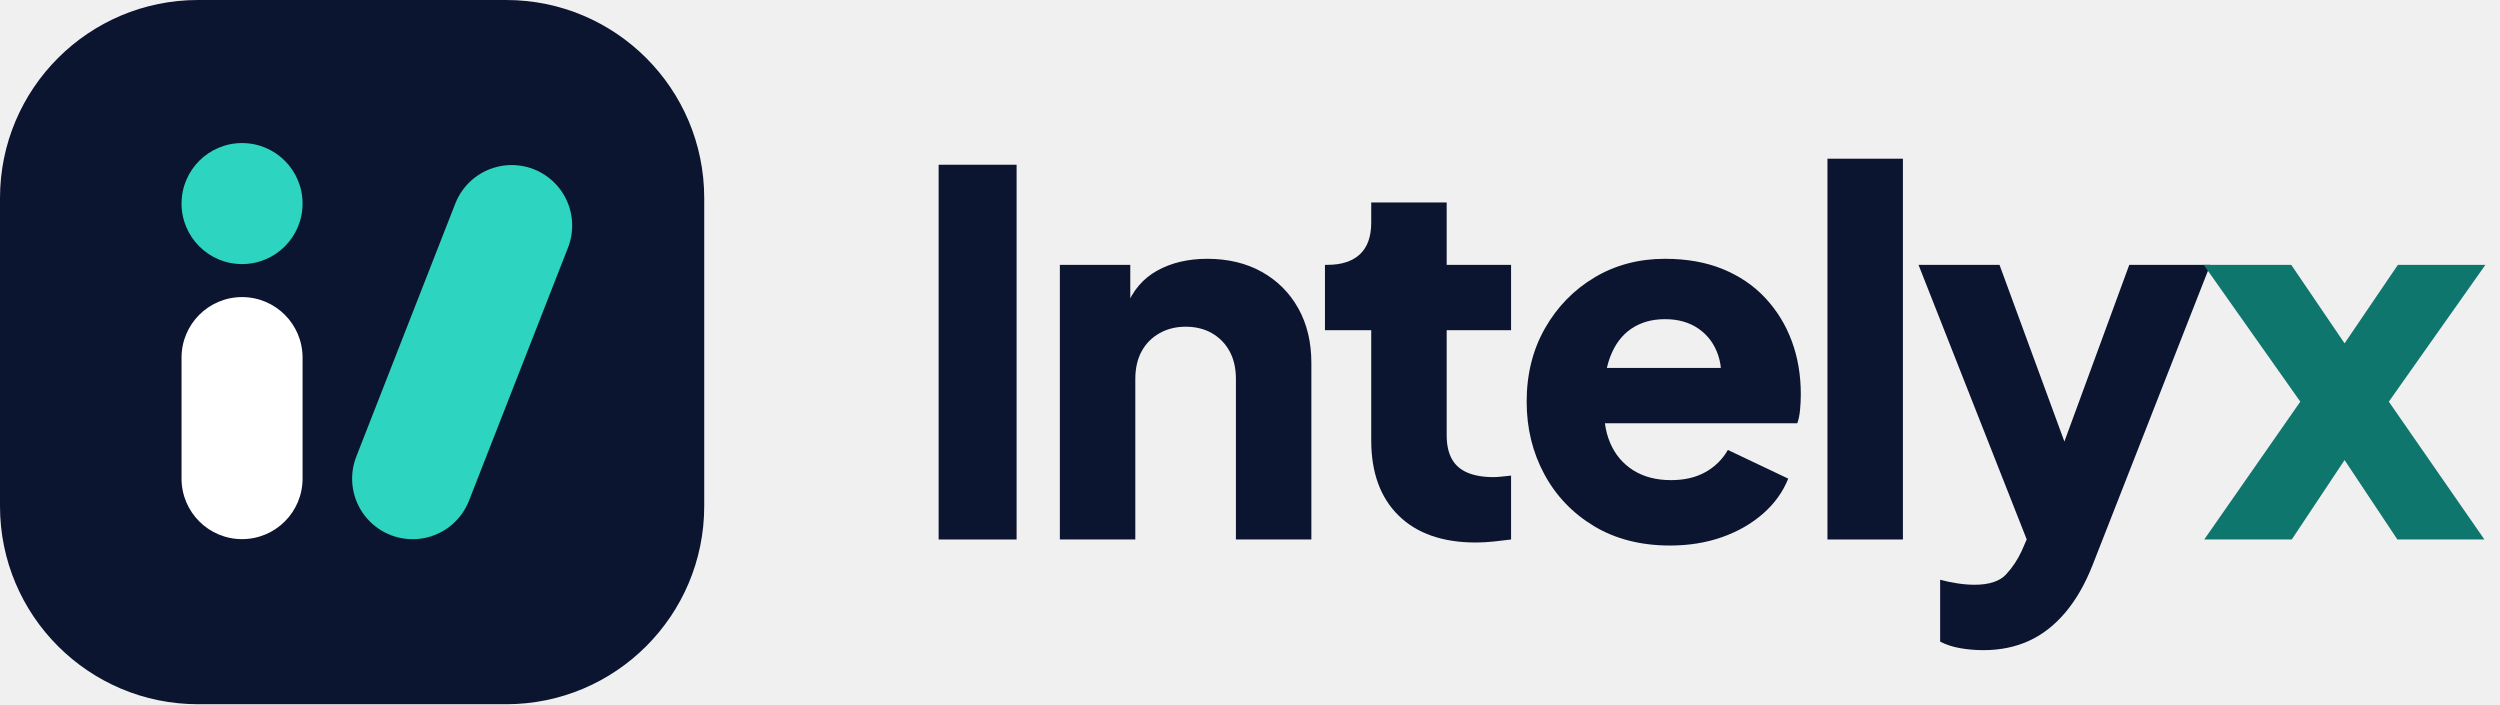
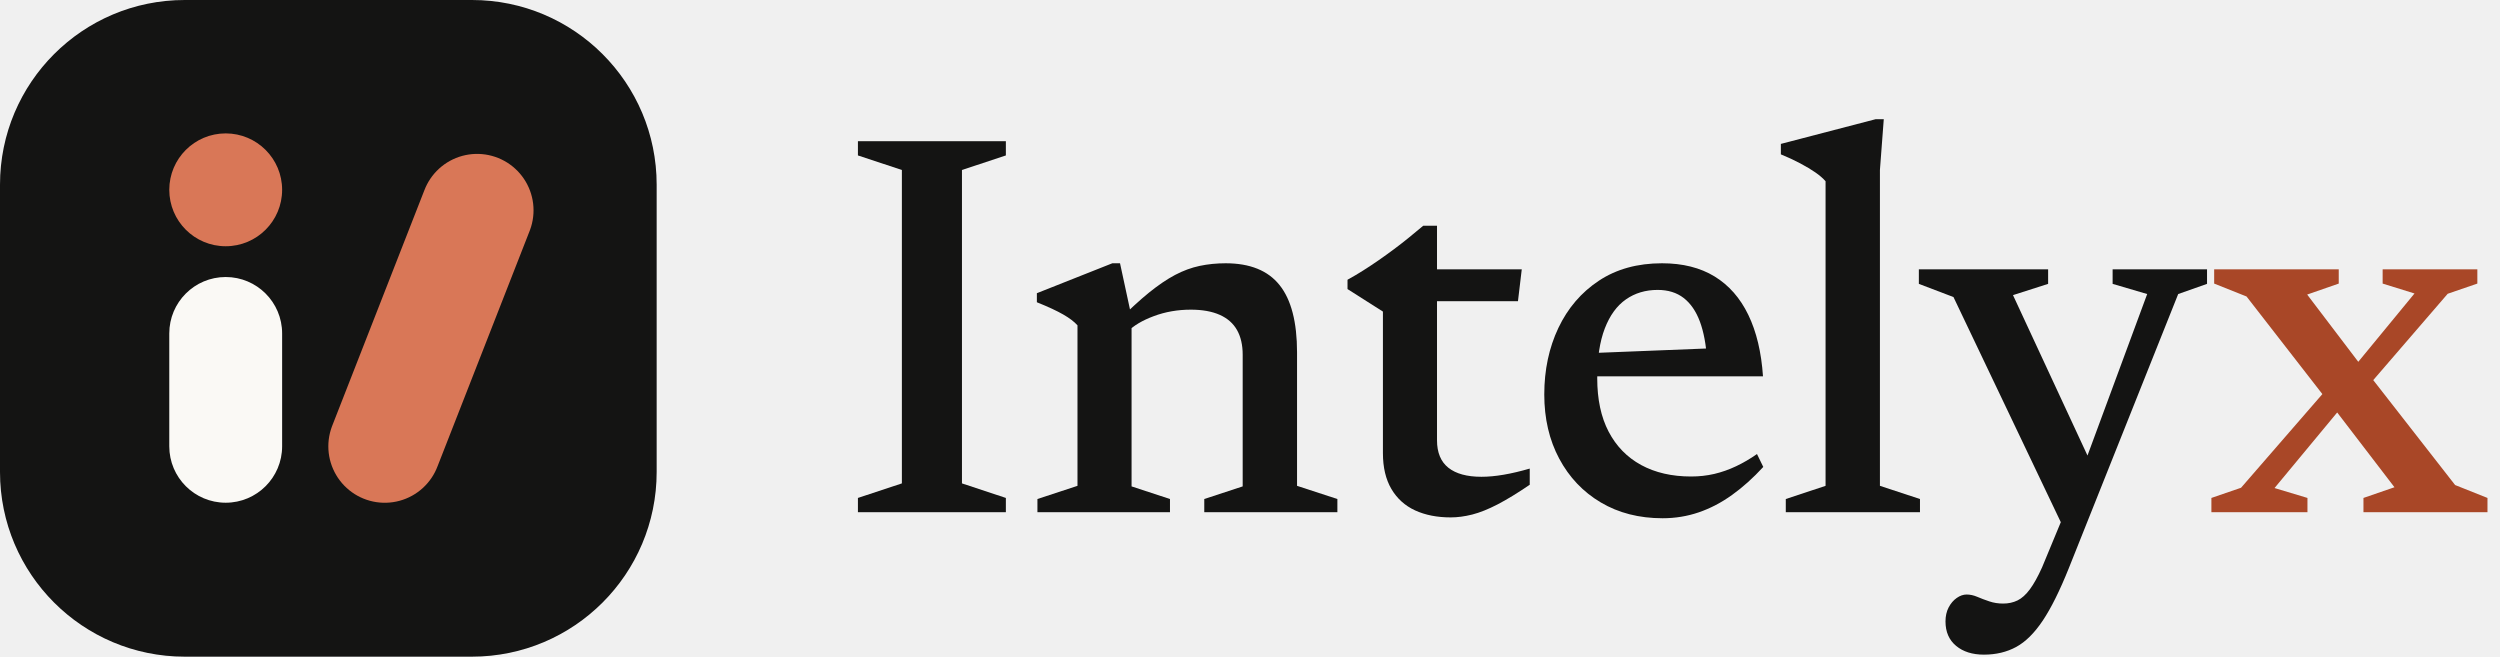
- <svg xmlns="http://www.w3.org/2000/svg" viewBox="0 0 497 140" width="497" height="140" role="img" aria-labelledby="title">
-   <g fill="#0b1530">
+ <svg xmlns="http://www.w3.org/2000/svg" viewBox="0 0 533 140" width="533" height="140" role="img" aria-labelledby="title">
+   <g fill="#141413">
    <rect x="0" y="0" width="140" height="140" rx="39.38" />
  </g>
-   <g fill="#2dd4bf">
+   <g fill="#d97757">
    <circle cx="48.12" cy="40.47" r="12.03" />
  </g>
-   <g fill="#ffffff">
+   <g fill="#faf9f5">
    <rect x="36.09" y="59.06" width="24.06" height="48.12" rx="12.03" />
  </g>
-   <g stroke="#2dd4bf">
+   <g stroke="#d97757">
    <path d="M82.03 95.16 101.72 44.84" fill="none" stroke-width="24.06" stroke-linecap="round" />
  </g>
-   <g fill="#0b1530">
-     <path d="M186.6 107.25V32.75H202.1V107.25Z" />
-     <path d="M210.7 107.25V52.65H224.7V63.45L223.9 61.05Q225.8 56.15 230.05 53.8Q234.3 51.45 240 51.45Q246.2 51.45 250.85 54.05Q255.5 56.65 258.1 61.3Q260.7 65.95 260.7 72.15V107.25H245.7V75.35Q245.7 72.15 244.45 69.85Q243.2 67.55 240.95 66.25Q238.7 64.95 235.7 64.95Q232.8 64.95 230.5 66.25Q228.2 67.55 226.95 69.85Q225.7 72.15 225.7 75.35V107.25Z" />
-     <path d="M293.4 107.85Q283.5 107.85 278.05 102.5Q272.6 97.15 272.6 87.55V65.65H263.4V52.65H263.9Q268.1 52.65 270.35 50.55Q272.6 48.45 272.6 44.25V40.25H287.6V52.65H300.4V65.65H287.6V86.55Q287.6 89.35 288.6 91.2Q289.6 93.05 291.7 93.95Q293.8 94.85 296.9 94.85Q297.6 94.85 298.5 94.75Q299.4 94.65 300.4 94.55V107.25Q298.9 107.45 297 107.65Q295.1 107.85 293.4 107.85Z" />
-     <path d="M332 108.45Q323.3 108.45 316.9 104.6Q310.5 100.75 307 94.25Q303.5 87.75 303.5 79.85Q303.5 71.65 307.15 65.25Q310.8 58.85 317 55.15Q323.2 51.45 331 51.45Q337.5 51.45 342.5 53.5Q347.5 55.55 350.95 59.25Q354.4 62.95 356.2 67.8Q358 72.65 358 78.35Q358 79.95 357.85 81.5Q357.7 83.05 357.3 84.15H316.4V73.15H348.8L341.7 78.35Q342.7 74.05 341.6 70.7Q340.5 67.35 337.75 65.4Q335 63.45 331 63.45Q327.1 63.45 324.3 65.35Q321.5 67.25 320.1 70.95Q318.7 74.65 319 79.95Q318.6 84.55 320.1 88.05Q321.6 91.55 324.7 93.5Q327.8 95.45 332.2 95.45Q336.2 95.45 339.05 93.85Q341.9 92.25 343.5 89.45L355.5 95.15Q353.9 99.15 350.45 102.15Q347 105.15 342.3 106.8Q337.6 108.45 332 108.45Z" />
-     <path d="M363.3 107.25V31.55H378.3V107.25Z" />
-     <path d="M394.3 129.25Q391.9 129.25 389.65 128.85Q387.4 128.45 385.7 127.55V115.25Q387.1 115.65 389 115.95Q390.9 116.25 392.5 116.25Q396.9 116.25 398.8 114.2Q400.7 112.15 401.9 109.55L405.6 101.05L405.4 113.55L381.4 52.65H397.5L413.4 95.95H407.4L423.3 52.65H439.4L416 112.35Q413.8 117.95 410.6 121.75Q407.4 125.55 403.35 127.4Q399.3 129.25 394.3 129.25Z" />
+   <g fill="#141413">
+     <path d="M214.45 106.16V109.2H182.91V106.16L192.28 103.06V36.24L182.91 33.14V30.1H214.45V33.14L205.09 36.24V103.06Z" />
+     <path d="M241.25 67.54V103.7L249.44 106.39V109.2H221.18V106.39L229.72 103.58V69.36Q228.67 68.19 226.68 67.05Q224.69 65.9 221.06 64.44V62.51L237.15 56.13H238.79ZM256.75 106.39 264.94 103.7V75.62Q264.94 72.52 263.74 70.38Q262.54 68.24 260.06 67.13Q257.57 66.02 253.88 66.02Q249.67 66.02 245.99 67.4Q242.3 68.77 240.37 70.76L238.26 68.54Q242.01 64.79 244.96 62.39Q247.92 60 250.52 58.62Q253.12 57.25 255.76 56.69Q258.39 56.13 261.31 56.13Q269.1 56.13 272.81 60.79Q276.53 65.44 276.53 75.15V103.58L285.13 106.39V109.2H256.75Z" />
+     <path d="M306.37 93.87Q306.37 97.79 308.79 99.72Q311.22 101.65 315.84 101.65Q318.01 101.65 320.58 101.21Q323.16 100.77 326.14 99.9V103.35Q322.28 105.98 319.3 107.53Q316.31 109.08 313.88 109.7Q311.46 110.31 309.29 110.31Q304.96 110.31 301.71 108.82Q298.47 107.33 296.65 104.26Q294.84 101.18 294.84 96.62V66.43L287.29 61.63V59.64Q288.99 58.71 290.66 57.65Q292.32 56.6 293.96 55.46Q295.6 54.32 297.21 53.12Q298.82 51.92 300.37 50.66Q301.92 49.41 303.44 48.12H306.37V59.12ZM301.74 64.21 301.8 57.42H324.44L323.63 64.21Z" />
+     <path d="M354.34 56.13Q360.95 56.13 365.55 58.94Q370.14 61.75 372.74 67.13Q375.35 72.52 375.87 80.24H338.13V75.32L368.85 74.1L363.94 76.67Q363.64 71.87 362.42 68.57Q361.19 65.26 358.96 63.53Q356.74 61.81 353.41 61.81Q349.54 61.81 346.65 63.83Q343.75 65.85 342.14 70.03Q340.53 74.21 340.53 80.65Q340.53 87.38 342.96 92.03Q345.39 96.68 349.89 99.14Q354.4 101.59 360.54 101.59Q363.12 101.59 365.49 101.04Q367.86 100.48 370.14 99.4Q372.42 98.32 374.59 96.8L375.93 99.55Q372.71 103.06 369.29 105.51Q365.87 107.97 362.18 109.23Q358.5 110.49 354.46 110.49Q346.97 110.49 341.29 107.12Q335.62 103.76 332.43 97.79Q329.24 91.82 329.24 84.1Q329.24 76.26 332.25 69.91Q335.27 63.56 340.88 59.85Q346.5 56.13 354.34 56.13Z" />
+     <path d="M400.8 103.58 409.34 106.39V109.2H380.73V106.39L389.21 103.58V38.64Q388.39 37.7 387.05 36.77Q385.7 35.83 383.83 34.84Q381.96 33.84 379.68 32.91V30.68L399.86 25.42H401.62L400.8 36.24Z" />
+     <path d="M446.37 99.96 440.05 112.77 416.48 63.33 409.1 60.52V57.42H436.66V60.52L429.17 62.92ZM422.97 139.57Q419.28 139.57 417.03 137.69Q414.78 135.82 414.78 132.49Q414.78 130.79 415.45 129.5Q416.13 128.21 417.18 127.48Q418.23 126.75 419.28 126.75Q420.4 126.75 421.57 127.25Q422.74 127.75 424.11 128.21Q425.49 128.68 427.07 128.68Q428.76 128.68 430.14 128.01Q431.51 127.34 432.77 125.64Q434.03 123.94 435.37 120.96L441.46 106.27L444.09 99.72L457.78 62.69L450.41 60.52V57.42H470.54V60.52L464.39 62.69L441.05 121.19Q438.18 128.33 435.52 132.31Q432.86 136.29 429.85 137.93Q426.83 139.57 422.97 139.57Z" />
  </g>
-   <g fill="#0f766e">
-     <path d="M438.2 107.25 457.3 79.85 438.1 52.65H455.5L469.9 73.85H462.3L476.7 52.65H494.1L474.9 79.85L493.9 107.25H476.6L462.5 86.05H469.7L455.6 107.25Z" />
+   <g fill="#a94727">
+     <path d="M523.43 103.41 530.33 106.16V109.2H503.89V106.16L510.5 103.88L497.63 87.08L496.28 85.5L478.96 63.21L472.06 60.46V57.42H498.62V60.46L491.89 62.8L503.54 78.13L504.94 79.71ZM500.55 85.21 484.93 104.05 491.95 106.16V109.2H471.47V106.16L477.79 103.99L497.04 81.82L500.38 80.06L514.77 62.57L507.98 60.46V57.42H528.17V60.46L521.85 62.63L503.89 83.46Z" />
  </g>
</svg>
